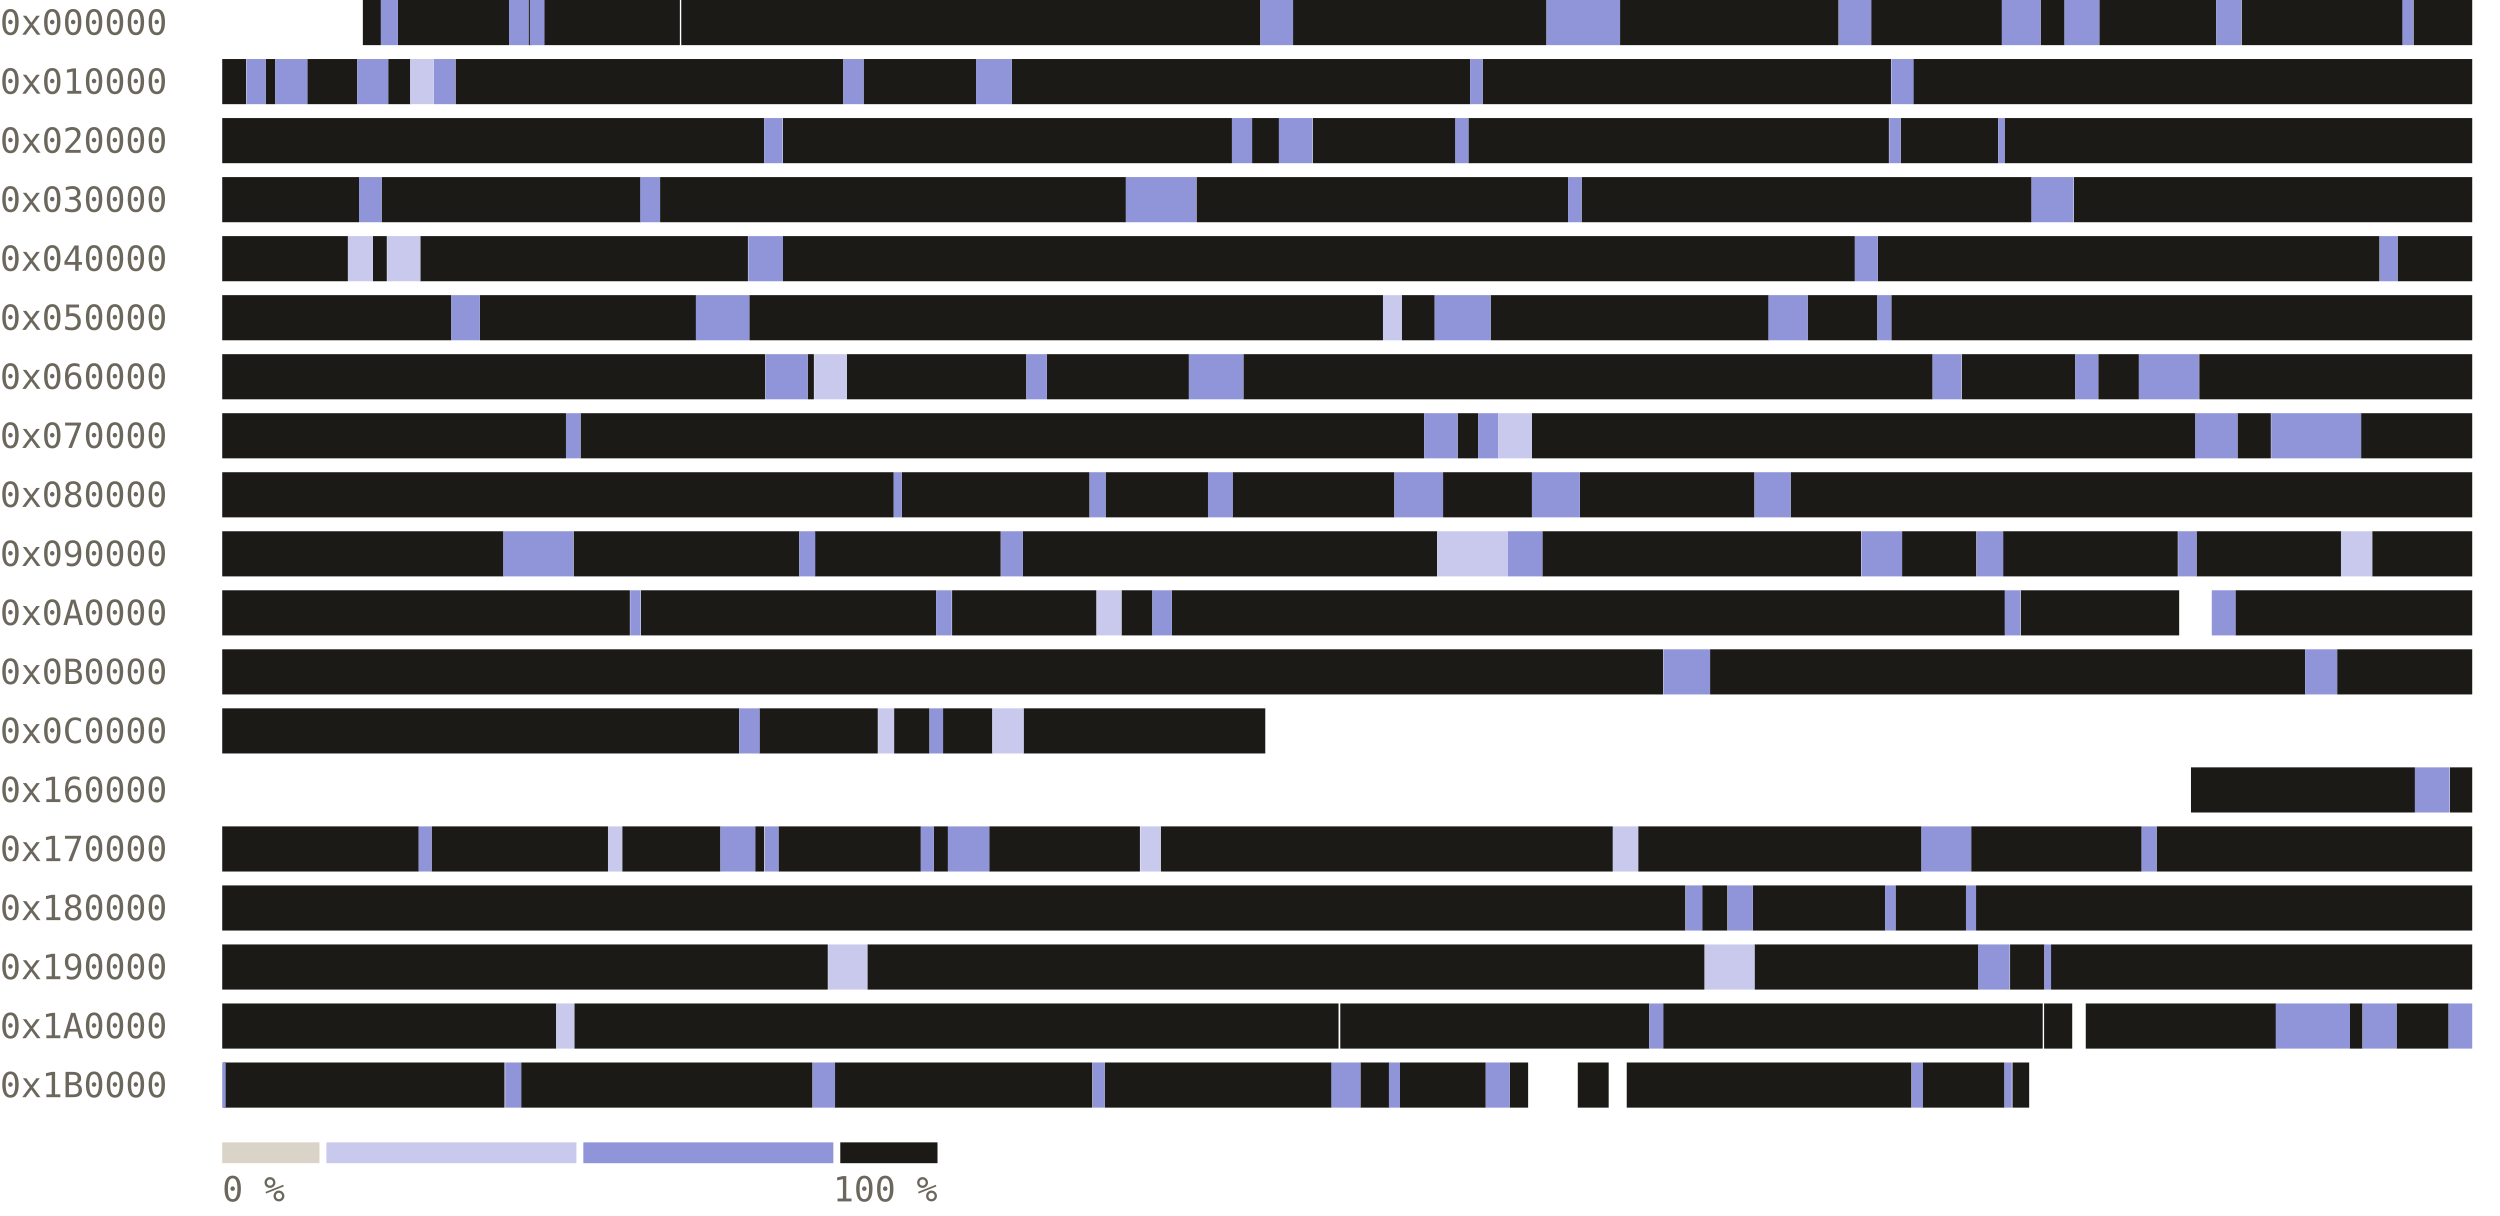
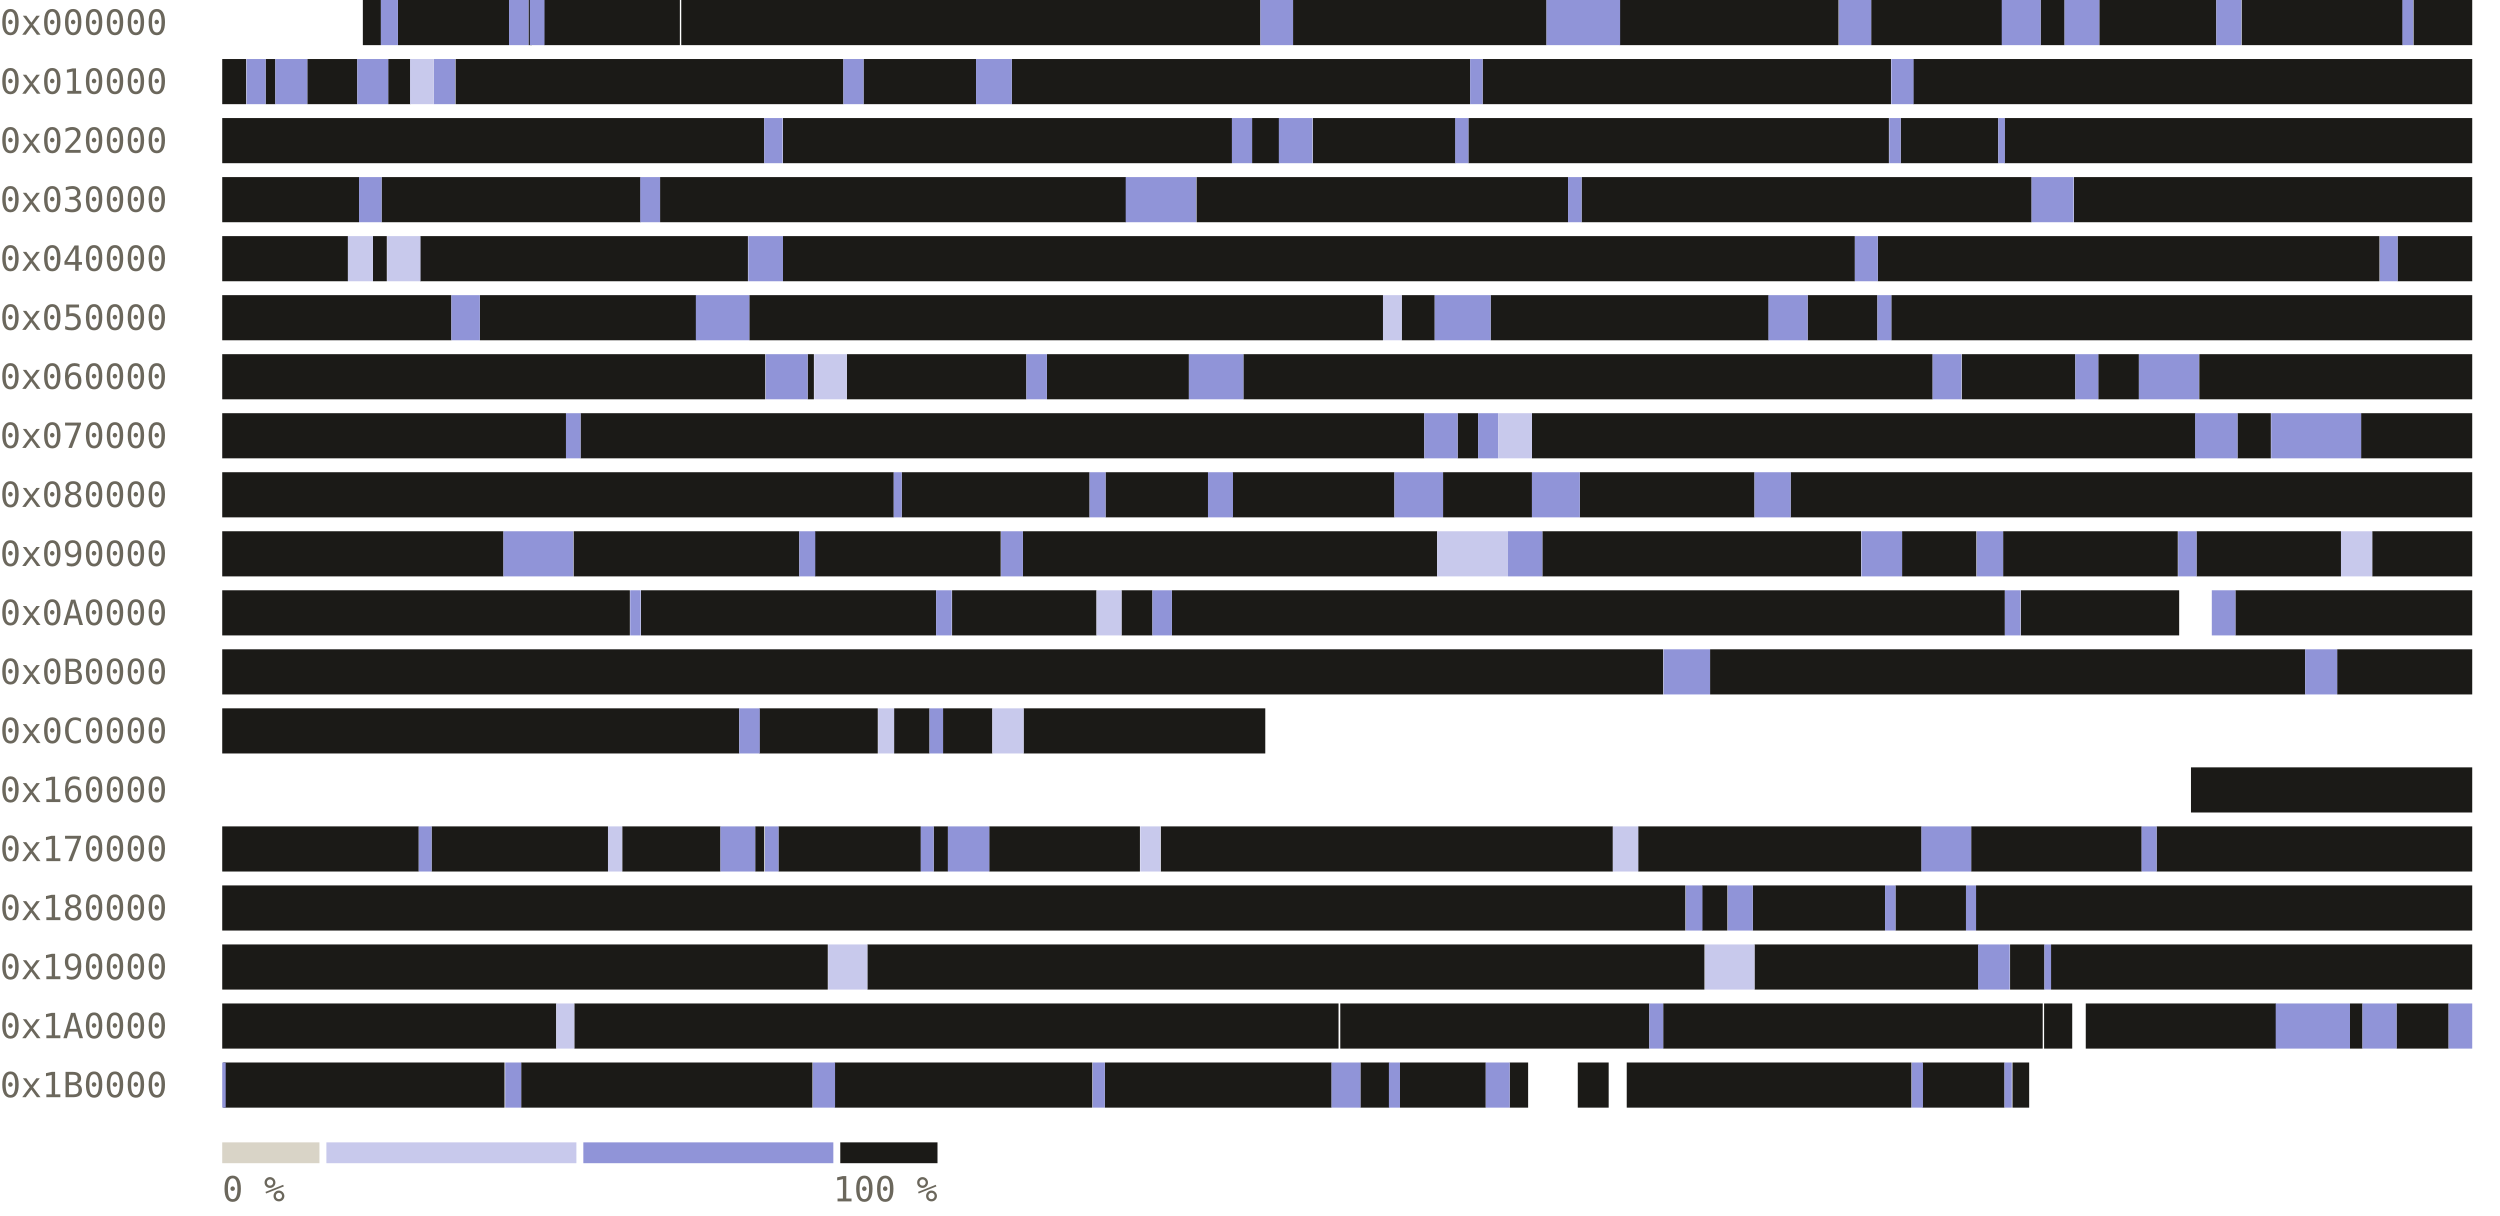
<svg xmlns="http://www.w3.org/2000/svg" viewBox="0 0 720 350" width="720" height="350">
  <style>text{font:10px monospace;fill:#6b675c}.q0{fill:#d9d4c7}.q1{fill:#e3e2f2}.q2{fill:#d6d6ef}.q3{fill:#c8c9ec}.q4{fill:#babce8}.q5{fill:#acafe4}.q6{fill:#9ea2df}.q7{fill:#9094d8}.q8{fill:#8186cf}.q9{fill:#7277c4}.q10{fill:#1b1a17}@media (prefers-color-scheme:dark){text{fill:#a8a293}.q0{fill:#4a463d}.q1{fill:#35375a}.q2{fill:#3c3f66}.q3{fill:#444772}.q4{fill:#4d517f}.q5{fill:#575b8c}.q6{fill:#62669a}.q7{fill:#6e72a8}.q8{fill:#7b7fb6}.q9{fill:#888cc4}.q10{fill:#d6d0bd}}</style>
  <text x="0" y="10">0x000000</text>
  <text x="0" y="27">0x010000</text>
  <text x="0" y="44">0x020000</text>
  <text x="0" y="61">0x030000</text>
  <text x="0" y="78">0x040000</text>
  <text x="0" y="95">0x050000</text>
  <text x="0" y="112">0x060000</text>
  <text x="0" y="129">0x070000</text>
  <text x="0" y="146">0x080000</text>
  <text x="0" y="163">0x090000</text>
  <text x="0" y="180">0x0A0000</text>
  <text x="0" y="197">0x0B0000</text>
  <text x="0" y="214">0x0C0000</text>
  <text x="0" y="231">0x160000</text>
  <text x="0" y="248">0x170000</text>
  <text x="0" y="265">0x180000</text>
  <text x="0" y="282">0x190000</text>
  <text x="0" y="299">0x1A0000</text>
  <text x="0" y="316">0x1B0000</text>
-   <path class="q10" d="M104.5 0h5.2v13h-5.2zM114.6 0h32v13h-32zM152.2 0h1v13h-1zM156.7 0h39.1v13h-39.1zM196.2 0h166.8v13h-166.8zM372.4 0h73v13h-73zM466.5 0h63v13h-63zM538.9 0h37.7v13h-37.7zM587.7 0h6.9v13h-6.9zM604.6 0h33.7v13h-33.7zM645.6 0h46.4v13h-46.4zM695.1 0h16.9v13h-16.9zM64 17h6.9v13h-6.9zM76.5 17h2.8v13h-2.8zM88.5 17h14.4v13h-14.4zM111.8 17h6.4v13h-6.4zM131.2 17h111.7v13h-111.7zM248.7 17h32.4v13h-32.4zM291.4 17h132v13h-132zM427 17h117.6v13h-117.6zM551 17h161v13h-161zM64 34h156.1v13h-156.1zM225.5 34h129.3v13h-129.3zM360.6 34h7.8v13h-7.8zM378.1 34h41.1v13h-41.1zM422.9 34h121.1v13h-121.1zM547.4 34h28.1v13h-28.1zM577.3 34h134.7v13h-134.7zM64 51h39.4v13h-39.4zM109.9 51h74.6v13h-74.6zM190.1 51h134.2v13h-134.2zM344.6 51h107v13h-107zM455.5 51h129.6v13h-129.6zM597.3 51h114.7v13h-114.7zM64 68h36.2v13h-36.2zM107.4 68h4v13h-4zM121 68h94.4v13h-94.4zM225.5 68h308.7v13h-308.7zM540.8 68h144.5v13h-144.5zM690.5 68h21.5v13h-21.5zM64 85h66v13h-66zM138.2 85h62.3v13h-62.3zM215.8 85h182.5v13h-182.5zM403.7 85h9.5v13h-9.5zM429.3 85h80.1v13h-80.1zM520.6 85h20.1v13h-20.1zM544.7 85h167.3v13h-167.3zM64 102h156.4v13h-156.4zM232.6 102h1.8v13h-1.8zM243.9 102h51.7v13h-51.7zM301.5 102h40.9v13h-40.9zM358.1 102h198.5v13h-198.5zM565 102h32.7v13h-32.7zM604.3 102h11.7v13h-11.7zM633.4 102h78.6v13h-78.6zM64 119h99v13h-99zM167.2 119h243v13h-243zM419.8 119h5.9v13h-5.9zM441.2 119h191.1v13h-191.1zM644.4 119h9.6v13h-9.6zM680 119h32v13h-32zM64 136h193.4v13h-193.4zM259.7 136h54.1v13h-54.1zM318.4 136h29.5v13h-29.5zM355 136h46.6v13h-46.6zM415.6 136h25.6v13h-25.6zM455 136h50.3v13h-50.3zM515.7 136h196.3v13h-196.3zM64 153h81v13h-81zM165.2 153h65v13h-65zM234.7 153h53.5v13h-53.5zM294.6 153h119.3v13h-119.3zM444.2 153h91.8v13h-91.8zM547.8 153h21.4v13h-21.4zM576.9 153h50.3v13h-50.3zM632.6 153h41.6v13h-41.6zM683.2 153h28.8v13h-28.8zM64 170h117.4v13h-117.4zM184.6 170h85v13h-85zM274.2 170h41.6v13h-41.6zM323 170h8.9v13h-8.9zM337.5 170h239.9v13h-239.9zM582 170h45.6v13h-45.6zM643.8 170h68.2v13h-68.2zM64 187h415v13h-415zM492.5 187h171.4v13h-171.4zM673.1 187h38.9v13h-38.9zM64 204h148.9v13h-148.9zM218.7 204h34.1v13h-34.1zM257.5 204h10.2v13h-10.2zM271.6 204h14.2v13h-14.2zM294.8 204h69.6v13h-69.6zM631 221h64.5v13h-64.5zM705.6 221h6.4v13h-6.4zM64 238h56.6v13h-56.6zM124.3 238h50.8v13h-50.8zM179.2 238h28.3v13h-28.3zM217.5 238h2.6v13h-2.6zM224.2 238h41v13h-41zM268.9 238h4.1v13h-4.1zM284.9 238h43.4v13h-43.4zM334.3 238h130.2v13h-130.2zM471.8 238h81.6v13h-81.6zM567.7 238h49.1v13h-49.1zM621.1 238h90.9v13h-90.9zM64 255h421.4v13h-421.4zM490.2 255h7.3v13h-7.3zM504.8 255h38.1v13h-38.1zM545.9 255h20.3v13h-20.3zM569.1 255h142.9v13h-142.9zM64 272h174.4v13h-174.4zM249.8 272h241.1v13h-241.1zM505.3 272h64.5v13h-64.5zM578.9 272h9.9v13h-9.9zM590.7 272h121.3v13h-121.3zM64 289h96.2v13h-96.2zM165.4 289h220.1v13h-220.1zM386 289h89v13h-89zM479 289h109.3v13h-109.3zM588.7 289h8.1v13h-8.1zM600.7 289h54.8v13h-54.8zM676.8 289h3.6v13h-3.6zM690.2 289h15v13h-15zM64.3 306h81v13h-81zM150.1 306h83.9v13h-83.9zM240.4 306h74.2v13h-74.2zM318.2 306h65.3v13h-65.3zM391.8 306h8.3v13h-8.3zM403.2 306h24.7v13h-24.7zM434.8 306h5.3v13h-5.3zM454.4 306h8.9v13h-8.9zM468.5 306h82v13h-82zM553.7 306h23.6v13h-23.6zM579.6 306h4.8v13h-4.8z" />
-   <path class="q7" d="M109.7 0h4.9v13h-4.9zM146.6 0h5.6v13h-5.6zM152.6 0h4.2v13h-4.2zM363 0h9.4v13h-9.4zM445.4 0h21.2v13h-21.2zM529.6 0h9.3v13h-9.3zM576.5 0h11.2v13h-11.2zM594.6 0h10v13h-10zM638.3 0h7.2v13h-7.2zM691.9 0h3.1v13h-3.1zM71 17h5.5v13h-5.5zM79.3 17h9.2v13h-9.2zM102.9 17h8.9v13h-8.9zM124.9 17h6.2v13h-6.2zM242.9 17h5.8v13h-5.8zM281.1 17h10.3v13h-10.3zM423.4 17h3.6v13h-3.6zM544.7 17h6.4v13h-6.4zM220.1 34h5.3v13h-5.3zM354.8 34h5.8v13h-5.8zM368.3 34h9.7v13h-9.7zM419.1 34h3.8v13h-3.8zM544.1 34h3.3v13h-3.3zM575.5 34h1.9v13h-1.9zM103.4 51h6.5v13h-6.5zM184.4 51h5.7v13h-5.7zM324.2 51h20.3v13h-20.3zM451.6 51h3.9v13h-3.9zM585.1 51h12.1v13h-12.1zM215.5 68h10v13h-10zM534.2 68h6.6v13h-6.6zM685.4 68h5.1v13h-5.1zM130 85h8.2v13h-8.2zM200.4 85h15.4v13h-15.4zM413.2 85h16.1v13h-16.1zM509.3 85h11.3v13h-11.3zM540.7 85h4v13h-4zM220.5 102h12.1v13h-12.1zM295.6 102h5.9v13h-5.9zM342.4 102h15.7v13h-15.7zM556.6 102h8.3v13h-8.3zM597.7 102h6.6v13h-6.6zM616 102h17.3v13h-17.3zM163 119h4.2v13h-4.2zM410.2 119h9.6v13h-9.6zM425.7 119h5.8v13h-5.8zM632.2 119h12.2v13h-12.2zM654.1 119h25.9v13h-25.9zM257.4 136h2.3v13h-2.3zM313.8 136h4.6v13h-4.6zM347.9 136h7.2v13h-7.2zM401.6 136h14v13h-14zM441.2 136h13.8v13h-13.8zM505.3 136h10.4v13h-10.4zM145 153h20.1v13h-20.1zM230.2 153h4.6v13h-4.6zM288.3 153h6.3v13h-6.3zM434.3 153h9.9v13h-9.9zM536.1 153h11.7v13h-11.7zM569.3 153h7.6v13h-7.6zM627.3 153h5.3v13h-5.3zM181.5 170h3v13h-3zM269.6 170h4.5v13h-4.5zM331.9 170h5.6v13h-5.6zM577.4 170h4.5v13h-4.5zM637 170h6.8v13h-6.8zM479.1 187h13.4v13h-13.4zM663.9 187h9.2v13h-9.2zM212.9 204h5.9v13h-5.9zM267.7 204h3.9v13h-3.9zM695.5 221h10v13h-10zM120.6 238h3.7v13h-3.7zM207.5 238h10v13h-10zM220.3 238h3.9v13h-3.9zM265.2 238h3.7v13h-3.7zM273 238h11.9v13h-11.9zM553.4 238h14.3v13h-14.3zM616.8 238h4.3v13h-4.3zM485.5 255h4.8v13h-4.8zM497.6 255h7.2v13h-7.2zM542.9 255h3v13h-3zM566.2 255h2.9v13h-2.9zM569.7 272h9.1v13h-9.1zM588.8 272h1.9v13h-1.9zM475 289h4v13h-4zM655.4 289h21.4v13h-21.4zM680.4 289h9.8v13h-9.8zM705.2 289h6.8v13h-6.8zM64 306h1v13h-1zM145.5 306h4.6v13h-4.6zM234.1 306h6.4v13h-6.4zM314.7 306h3.5v13h-3.5zM383.5 306h8.3v13h-8.3zM400 306h3.2v13h-3.2zM427.9 306h6.9v13h-6.9zM550.6 306h3.2v13h-3.2zM577.3 306h2.1v13h-2.1z" />
+   <path class="q10" d="M104.5 0h5.2v13h-5.2zM114.6 0h32v13h-32zM152.2 0h1v13h-1zM156.7 0h39.1v13h-39.1zM196.2 0h166.8v13h-166.8zM372.4 0h73v13h-73zM466.5 0h63v13h-63zM538.9 0h37.7v13h-37.7zM587.7 0h6.9v13h-6.9zM604.6 0h33.7v13h-33.7zM645.6 0h46.4v13h-46.4zM695.1 0h16.9v13h-16.9zM64 17h6.9v13h-6.9zM76.5 17h2.8v13h-2.8zM88.5 17h14.4v13h-14.4zM111.8 17h6.4v13h-6.4zM131.2 17h111.7v13h-111.7zM248.7 17h32.4v13h-32.4zM291.4 17h132v13h-132zM427 17h117.6v13h-117.6zM551 17h161v13h-161zM64 34h156.1v13h-156.1zM225.5 34h129.3v13h-129.3zM360.6 34h7.8v13h-7.8zM378.1 34h41.1v13h-41.1zM422.9 34h121.1v13h-121.1zM547.4 34h28.1v13h-28.1zM577.3 34h134.7v13h-134.7zM64 51h39.4v13h-39.4zM109.9 51h74.6v13h-74.6zM190.1 51h134.2v13h-134.2zM344.6 51h107v13h-107zM455.5 51h129.6v13h-129.6zM597.3 51h114.7v13h-114.7zM64 68h36.2v13h-36.2zM107.4 68h4v13h-4zM121 68h94.4v13h-94.4zM225.5 68h308.7v13h-308.7zM540.8 68h144.5v13h-144.5zM690.5 68h21.5v13h-21.5zM64 85h66v13h-66zM138.2 85h62.3v13h-62.3zM215.8 85h182.5v13h-182.5zM403.7 85h9.5v13h-9.5zM429.3 85h80.1v13h-80.1zM520.6 85h20.1v13h-20.1zM544.7 85h167.3v13h-167.3zM64 102h156.4v13h-156.4zM232.6 102h1.8v13h-1.8zM243.9 102h51.7v13h-51.7zM301.5 102h40.9v13h-40.9zM358.1 102h198.5v13h-198.5zM565 102h32.7v13h-32.7zM604.3 102h11.7v13h-11.7zM633.4 102h78.6v13h-78.6zM64 119h99v13h-99zM167.2 119h243v13h-243zM419.8 119h5.9v13h-5.9zM441.2 119h191.1v13h-191.1zM644.4 119h9.6v13h-9.6zM680 119h32v13h-32zM64 136h193.4v13h-193.4zM259.7 136h54.1v13h-54.1zM318.4 136h29.5v13h-29.5zM355 136h46.6v13h-46.6zM415.6 136h25.6v13h-25.6zM455 136h50.3v13h-50.3zM515.7 136h196.3v13h-196.3zM64 153h81v13h-81zM165.2 153h65v13h-65zM234.7 153h53.5v13h-53.5zM294.6 153h119.3v13h-119.3zM444.2 153h91.8v13h-91.8zM547.8 153h21.4v13h-21.4zM576.9 153h50.3v13h-50.3zM632.6 153h41.6v13h-41.6zM683.2 153h28.8v13h-28.8zM64 170h117.4v13h-117.4zM184.6 170h85v13h-85zM274.2 170h41.6v13h-41.6zM323 170h8.9v13h-8.9zM337.5 170h239.9v13h-239.9zM582 170h45.6v13h-45.6zM643.8 170h68.2v13h-68.2zM64 187h415v13h-415zM492.5 187h171.4v13h-171.4zM673.1 187h38.9v13h-38.9zM64 204h148.9v13h-148.9zM218.7 204h34.1v13h-34.1zM257.5 204h10.2v13h-10.2zM271.6 204h14.2v13h-14.2zM294.8 204h69.6v13h-69.6zM631 221h81v13h-81zM64 238h56.6v13h-56.6zM124.3 238h50.8v13h-50.8zM179.2 238h28.3v13h-28.3zM217.5 238h2.6v13h-2.6zM224.2 238h41v13h-41zM268.9 238h4.1v13h-4.1zM284.9 238h43.4v13h-43.4zM334.3 238h130.2v13h-130.2zM471.8 238h81.6v13h-81.6zM567.7 238h49.1v13h-49.1zM621.1 238h90.9v13h-90.9zM64 255h421.4v13h-421.4zM490.2 255h7.3v13h-7.3zM504.8 255h38.1v13h-38.1zM545.9 255h20.3v13h-20.3zM569.1 255h142.9v13h-142.9zM64 272h174.4v13h-174.4zM249.8 272h241.1v13h-241.1zM505.3 272h64.5v13h-64.5zM578.9 272h9.9v13h-9.9zM590.7 272h121.3v13h-121.3zM64 289h96.2v13h-96.2zM165.4 289h220.1v13h-220.1zM386 289h89v13h-89zM479 289h109.3v13h-109.3zM588.7 289h8.1v13h-8.1zM600.7 289h54.8v13h-54.8zM676.8 289h3.6v13h-3.6zM690.2 289h15v13h-15zM64.3 306h81v13h-81zM150.1 306h83.9v13h-83.9zM240.4 306h74.2v13h-74.2zM318.2 306h65.3v13h-65.3zM391.8 306h8.3v13h-8.3zM403.2 306h24.7v13h-24.7zM434.8 306h5.3v13h-5.3zM454.4 306h8.9v13h-8.9zM468.5 306h82v13h-82zM553.7 306h23.6v13h-23.6zM579.6 306h4.8v13h-4.8z" />
+   <path class="q7" d="M109.7 0h4.9v13h-4.9zM146.6 0h5.6v13h-5.6zM152.6 0h4.2v13h-4.2zM363 0h9.4v13h-9.4zM445.4 0h21.2v13h-21.2zM529.6 0h9.3v13h-9.3zM576.5 0h11.2v13h-11.2zM594.6 0h10v13h-10zM638.3 0h7.2v13h-7.2zM691.9 0h3.1v13h-3.1zM71 17h5.5v13h-5.5zM79.3 17h9.2v13h-9.2zM102.9 17h8.9v13h-8.9zM124.9 17h6.2v13h-6.2zM242.9 17h5.8v13h-5.8zM281.1 17h10.3v13h-10.3zM423.4 17h3.6v13h-3.6zM544.7 17h6.4v13h-6.4zM220.1 34h5.3v13h-5.3zM354.8 34h5.8v13h-5.8zM368.3 34h9.7v13h-9.7zM419.1 34h3.8v13h-3.8zM544.1 34h3.3v13h-3.3zM575.5 34h1.9v13h-1.9zM103.4 51h6.5v13h-6.5zM184.4 51h5.7v13h-5.7zM324.2 51h20.3v13h-20.3zM451.6 51h3.9v13h-3.9zM585.1 51h12.1v13h-12.1zM215.5 68h10v13h-10zM534.2 68h6.6v13h-6.6zM685.4 68h5.1v13h-5.1zM130 85h8.2v13h-8.2zM200.4 85h15.4v13h-15.4zM413.2 85h16.1v13h-16.1zM509.3 85h11.3v13h-11.3zM540.7 85h4v13h-4zM220.5 102h12.1v13h-12.1zM295.6 102h5.9v13h-5.9zM342.4 102h15.7v13h-15.7zM556.6 102h8.3v13h-8.3zM597.7 102h6.6v13h-6.6zM616 102h17.3v13h-17.3zM163 119h4.2v13h-4.2zM410.2 119h9.6v13h-9.6zM425.7 119h5.8v13h-5.8zM632.2 119h12.2v13h-12.2zM654.1 119h25.9v13h-25.9zM257.4 136h2.3v13h-2.3zM313.8 136h4.6v13h-4.6zM347.9 136h7.2v13h-7.2zM401.6 136h14v13h-14zM441.2 136h13.8v13h-13.8zM505.3 136h10.4v13h-10.4zM145 153h20.1v13h-20.1zM230.2 153h4.6v13h-4.6zM288.3 153h6.3v13h-6.3zM434.3 153h9.9v13h-9.9zM536.1 153h11.7v13h-11.7zM569.3 153h7.6v13h-7.6zM627.3 153h5.3v13h-5.3zM181.5 170h3v13h-3zM269.6 170h4.5v13h-4.5zM331.9 170h5.6v13h-5.6zM577.4 170h4.5v13h-4.5zM637 170h6.8v13h-6.8zM479.1 187h13.4v13h-13.4zM663.9 187h9.2v13h-9.2zM212.9 204h5.9v13h-5.9zM267.7 204h3.9v13h-3.9zM120.6 238h3.7v13h-3.7zM207.5 238h10v13h-10zM220.3 238h3.9v13h-3.9zM265.2 238h3.7v13h-3.7zM273 238h11.9v13h-11.9zM553.4 238h14.3v13h-14.3zM616.8 238h4.3v13h-4.3zM485.5 255h4.8v13h-4.8zM497.6 255h7.2v13h-7.2zM542.9 255h3v13h-3zM566.2 255h2.9v13h-2.9zM569.7 272h9.1v13h-9.1zM588.8 272h1.9v13h-1.9zM475 289h4v13h-4zM655.4 289h21.4v13h-21.4zM680.4 289h9.8v13h-9.8zM705.2 289h6.8v13h-6.8zM64 306h1v13h-1zM145.5 306h4.6v13h-4.6zM234.1 306h6.4v13h-6.4zM314.7 306h3.5v13h-3.5zM383.5 306h8.3v13h-8.3zM400 306h3.2v13h-3.2zM427.9 306h6.9v13h-6.9zM550.6 306h3.2v13h-3.2zM577.3 306h2.1v13h-2.1z" />
  <path class="q3" d="M118.1 17h6.8v13h-6.8zM100.2 68h7.2v13h-7.2zM111.5 68h9.6v13h-9.6zM398.3 85h5.4v13h-5.4zM234.5 102h9.4v13h-9.4zM431.5 119h9.7v13h-9.7zM413.9 153h20.4v13h-20.4zM674.2 153h9v13h-9zM315.8 170h7.2v13h-7.2zM252.9 204h4.6v13h-4.6zM285.8 204h9v13h-9zM175.1 238h4.1v13h-4.1zM328.4 238h5.8v13h-5.8zM464.5 238h7.3v13h-7.3zM238.5 272h11.3v13h-11.3zM491 272h14.3v13h-14.3zM160.2 289h5.2v13h-5.2z" />
  <rect class="q0" x="64" y="329" width="28" height="6" />
  <rect class="q3" x="94" y="329" width="72" height="6" />
  <rect class="q7" x="168" y="329" width="72" height="6" />
  <rect class="q10" x="242" y="329" width="28" height="6" />
  <text x="64" y="346">0 %</text>
  <text x="270" y="346" text-anchor="end">100 %</text>
</svg>
